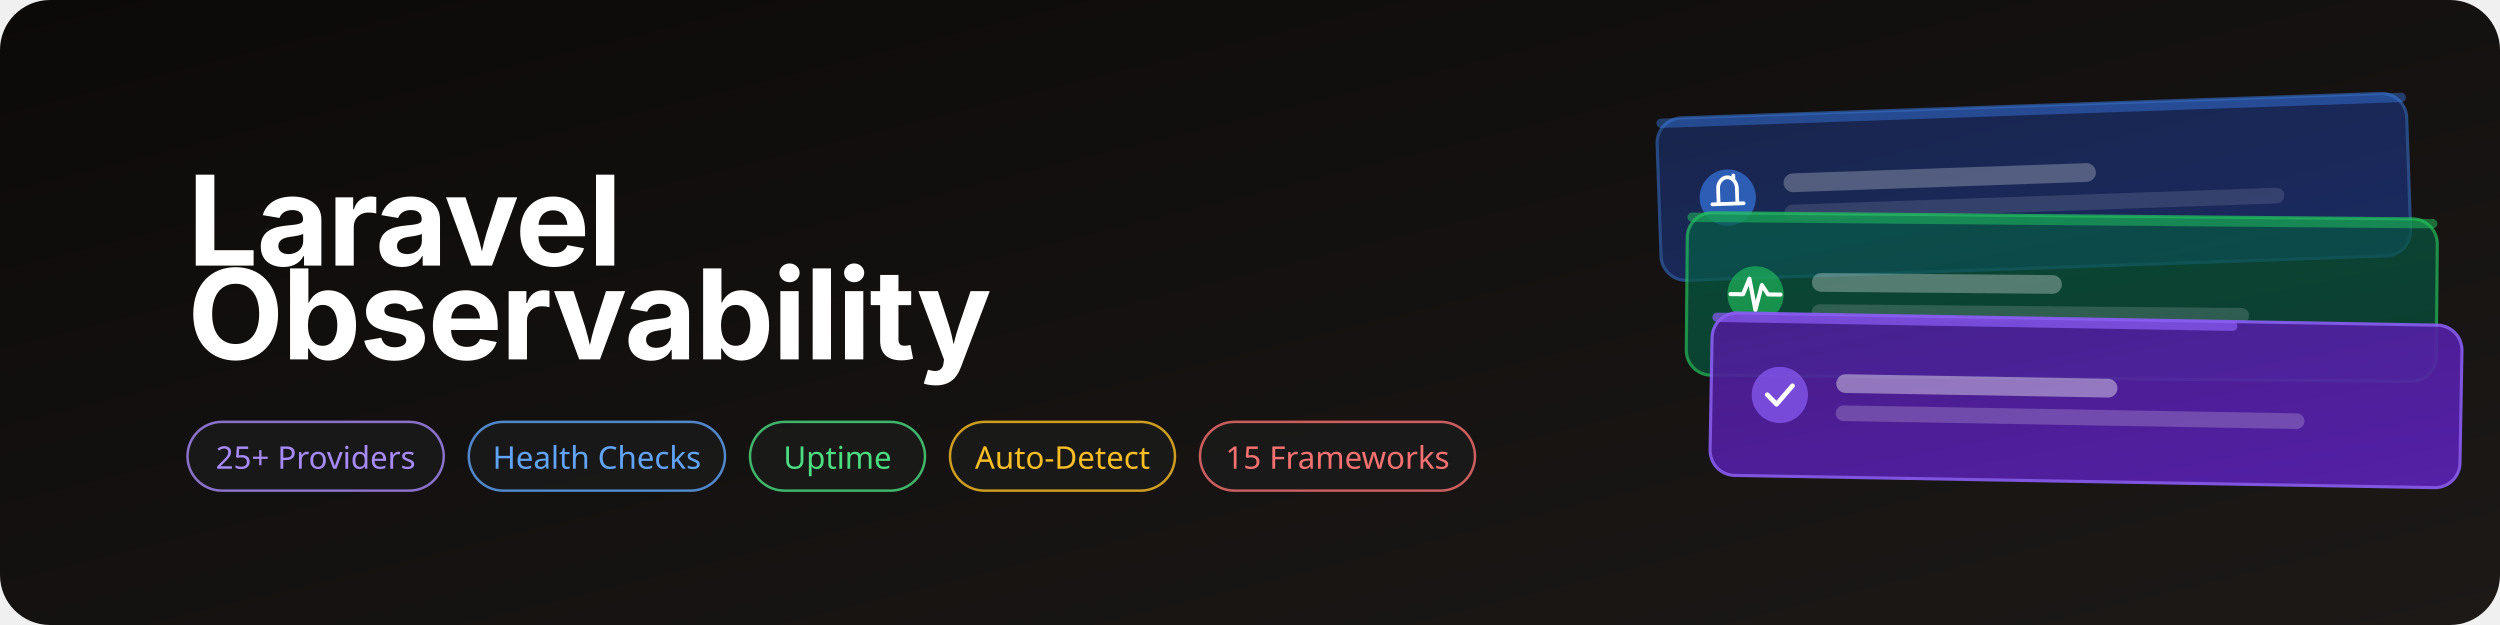
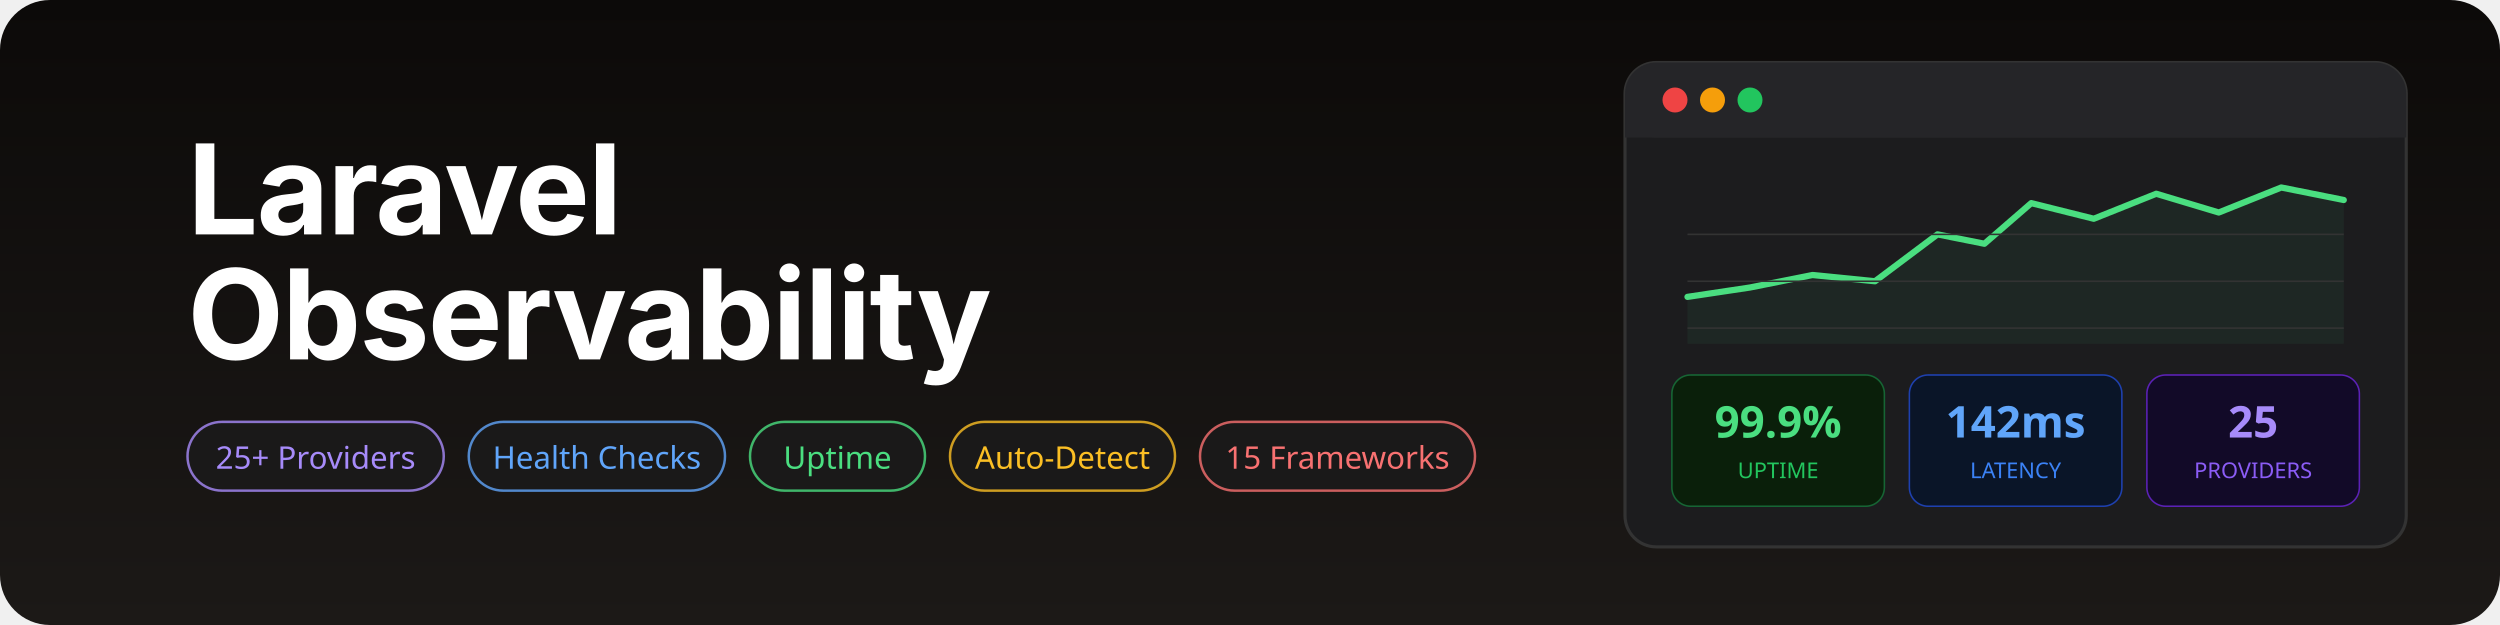
<svg xmlns="http://www.w3.org/2000/svg" fill="none" viewBox="0 0 800 200">
-   <linearGradient id="a" x1="0%" x2="100%" y1="0%" y2="100%">
+   <linearGradient id="bg" x1="0" y1="0" x2="0" y2="1">
    <stop offset="0" stop-color="#0c0a09" />
    <stop offset="1" stop-color="#1c1917" />
  </linearGradient>
-   <linearGradient id="b" x1="0%" x2="100%" y1="0%" y2="100%">
-     <stop offset="0" stop-color="#1e3a8a" />
-     <stop offset="1" stop-color="#1e40af" />
-   </linearGradient>
-   <linearGradient id="c" x1="0%" x2="100%" y1="0%" y2="100%">
-     <stop offset="0" stop-color="#065f46" />
-     <stop offset="1" stop-color="#064e3b" />
-   </linearGradient>
-   <linearGradient id="d" x1="0%" x2="100%" y1="0%" y2="100%">
-     <stop offset="0" stop-color="#4c1d95" />
-     <stop offset="1" stop-color="#5b21b6" />
-   </linearGradient>
-   <rect fill="url(#a)" height="200" rx="16" width="800" />
-   <g transform="matrix(.9993908 -.0348995 .0348995 .9993908 530 38)">
-     <rect fill="url(#b)" height="52" opacity=".5" rx="8" stroke="#3b82f6" width="240" />
-     <rect fill="#3b82f6" height="3" opacity=".4" rx="1.5" width="240" />
-     <circle cx="22" cy="26" fill="#3b82f6" opacity=".6" r="9" />
-     <path d="m19 28c0 0 0-3 0-5 0-2 1.5-3.5 3-3.5s3 1.5 3 3.5c0 2 0 5 0 5m-8 0h10m-3-9v1" stroke="#fff" stroke-linecap="round" stroke-width="1.2" />
-     <g fill="#fff">
-       <rect height="6" opacity=".25" rx="3" width="100" x="40" y="19" />
-       <rect height="5" opacity=".12" rx="2.5" width="160" x="40" y="29" />
-     </g>
+   <rect fill="url(#bg)" height="200" rx="16" width="800" />
+   <g transform="translate(520, 20)">
+     <rect width="250" height="155" rx="10" fill="#1c1c1e" stroke="#333" stroke-width="1" />
+     <rect width="250" height="24" rx="10" fill="#252528" />
+     <rect y="14" width="250" height="10" fill="#252528" />
+     <circle cx="16" cy="12" r="4" fill="#ef4444" />
+     <circle cx="28" cy="12" r="4" fill="#f59e0b" />
+     <circle cx="40" cy="12" r="4" fill="#22c55e" />
+     <polyline points="20,75 40,72 60,68 80,70 100,55 115,58 130,45 150,50 170,42 190,48 210,40 230,44" fill="none" stroke="#4ade80" stroke-width="2" stroke-linecap="round" stroke-linejoin="round" />
+     <polygon points="20,75 40,72 60,68 80,70 100,55 115,58 130,45 150,50 170,42 190,48 210,40 230,44 230,90 20,90" fill="#4ade80" opacity=".06" />
+     <line x1="20" y1="55" x2="230" y2="55" stroke="#333" stroke-width=".5" />
+     <line x1="20" y1="70" x2="230" y2="70" stroke="#333" stroke-width=".5" />
+     <line x1="20" y1="85" x2="230" y2="85" stroke="#333" stroke-width=".5" />
+     <rect x="15" y="100" width="68" height="42" rx="6" fill="#0a1f0a" stroke="#166534" stroke-width=".5" />
+     <text x="49" y="120" fill="#4ade80" font-family="system-ui, sans-serif" font-size="14" font-weight="700" text-anchor="middle">99.9%</text>
+     <text x="49" y="133" fill="#22c55e" font-family="system-ui, sans-serif" font-size="7" font-weight="500" text-anchor="middle">UPTIME</text>
+     <rect x="91" y="100" width="68" height="42" rx="6" fill="#0a1528" stroke="#1e40af" stroke-width=".5" />
+     <text x="125" y="120" fill="#60a5fa" font-family="system-ui, sans-serif" font-size="14" font-weight="700" text-anchor="middle">142ms</text>
+     <text x="125" y="133" fill="#3b82f6" font-family="system-ui, sans-serif" font-size="7" font-weight="500" text-anchor="middle">LATENCY</text>
+     <rect x="167" y="100" width="68" height="42" rx="6" fill="#120a28" stroke="#5b21b6" stroke-width=".5" />
+     <text x="201" y="120" fill="#a78bfa" font-family="system-ui, sans-serif" font-size="14" font-weight="700" text-anchor="middle">25</text>
+     <text x="201" y="133" fill="#8b5cf6" font-family="system-ui, sans-serif" font-size="7" font-weight="500" text-anchor="middle">PROVIDERS</text>
  </g>
-   <g transform="matrix(.9999619 .00872654 -.00872654 .9999619 540 68)">
-     <rect fill="url(#c)" height="52" opacity=".7" rx="8" stroke="#22c55e" width="240" />
-     <rect fill="#22c55e" height="3" opacity=".5" rx="1.5" width="240" />
-     <circle cx="22" cy="26" fill="#22c55e" opacity=".6" r="9" />
-     <polyline fill="none" points="14,26 18,26 20,21 22,31 24,23 26,26 30,26" stroke="#fff" stroke-linecap="round" stroke-linejoin="round" stroke-width="1.3" />
-     <g fill="#fff">
-       <rect height="6" opacity=".3" rx="3" width="80" x="40" y="19" />
-       <rect height="5" opacity=".15" rx="2.5" width="140" x="40" y="29" />
-     </g>
-   </g>
-   <g transform="matrix(.9998477 .01745241 -.01745241 .9998477 548 100)">
-     <rect fill="url(#d)" height="52" opacity=".9" rx="8" stroke="#8b5cf6" width="240" />
-     <rect fill="#8b5cf6" height="3" opacity=".7" rx="1.5" width="168" />
-     <circle cx="22" cy="26" fill="#8b5cf6" opacity=".7" r="9" />
-     <path d="m18 26 3 3 5-6" fill="none" stroke="#fff" stroke-linecap="round" stroke-linejoin="round" stroke-width="1.5" />
-     <rect fill="#fff" height="6" opacity=".4" rx="3" width="90" x="40" y="19" />
-     <rect fill="#fff" height="5" opacity=".2" rx="2.5" width="150" x="40" y="29" />
-   </g>
-   <text fill="#fff" font-family="system-ui, -apple-system, 'Segoe UI', sans-serif" font-size="40" font-weight="700" letter-spacing="-.5" x="60" y="85">Laravel</text>
+   <text fill="#fff" font-family="system-ui, -apple-system, 'Segoe UI', sans-serif" font-size="40" font-weight="700" letter-spacing="-.5" x="60" y="75">Laravel</text>
  <text fill="#fff" font-family="system-ui, -apple-system, 'Segoe UI', sans-serif" font-size="40" font-weight="700" letter-spacing="-.5" x="60" y="115">Observability</text>
  <g transform="translate(60 135)">
    <rect fill="#1a1a1a" height="22" opacity=".8" rx="11" stroke="#a78bfa" stroke-width=".8" width="82" />
    <text fill="#a78bfa" font-family="system-ui, sans-serif" font-size="10" font-weight="500" text-anchor="middle" x="41" y="15">25+ Providers</text>
    <rect fill="#1a1a1a" height="22" opacity=".8" rx="11" stroke="#60a5fa" stroke-width=".8" width="82" x="90" />
    <text fill="#60a5fa" font-family="system-ui, sans-serif" font-size="10" font-weight="500" text-anchor="middle" x="131" y="15">Health Checks</text>
    <rect fill="#1a1a1a" height="22" opacity=".8" rx="11" stroke="#4ade80" stroke-width=".8" width="56" x="180" />
    <text fill="#4ade80" font-family="system-ui, sans-serif" font-size="10" font-weight="500" text-anchor="middle" x="208" y="15">Uptime</text>
    <rect fill="#1a1a1a" height="22" opacity=".8" rx="11" stroke="#fbbf24" stroke-width=".8" width="72" x="244" />
    <text fill="#fbbf24" font-family="system-ui, sans-serif" font-size="10" font-weight="500" text-anchor="middle" x="280" y="15">Auto-Detect</text>
    <rect fill="#1a1a1a" height="22" opacity=".8" rx="11" stroke="#f87171" stroke-width=".8" width="88" x="324" />
    <text fill="#f87171" font-family="system-ui, sans-serif" font-size="10" font-weight="500" text-anchor="middle" x="368" y="15">15 Frameworks</text>
  </g>
</svg>
